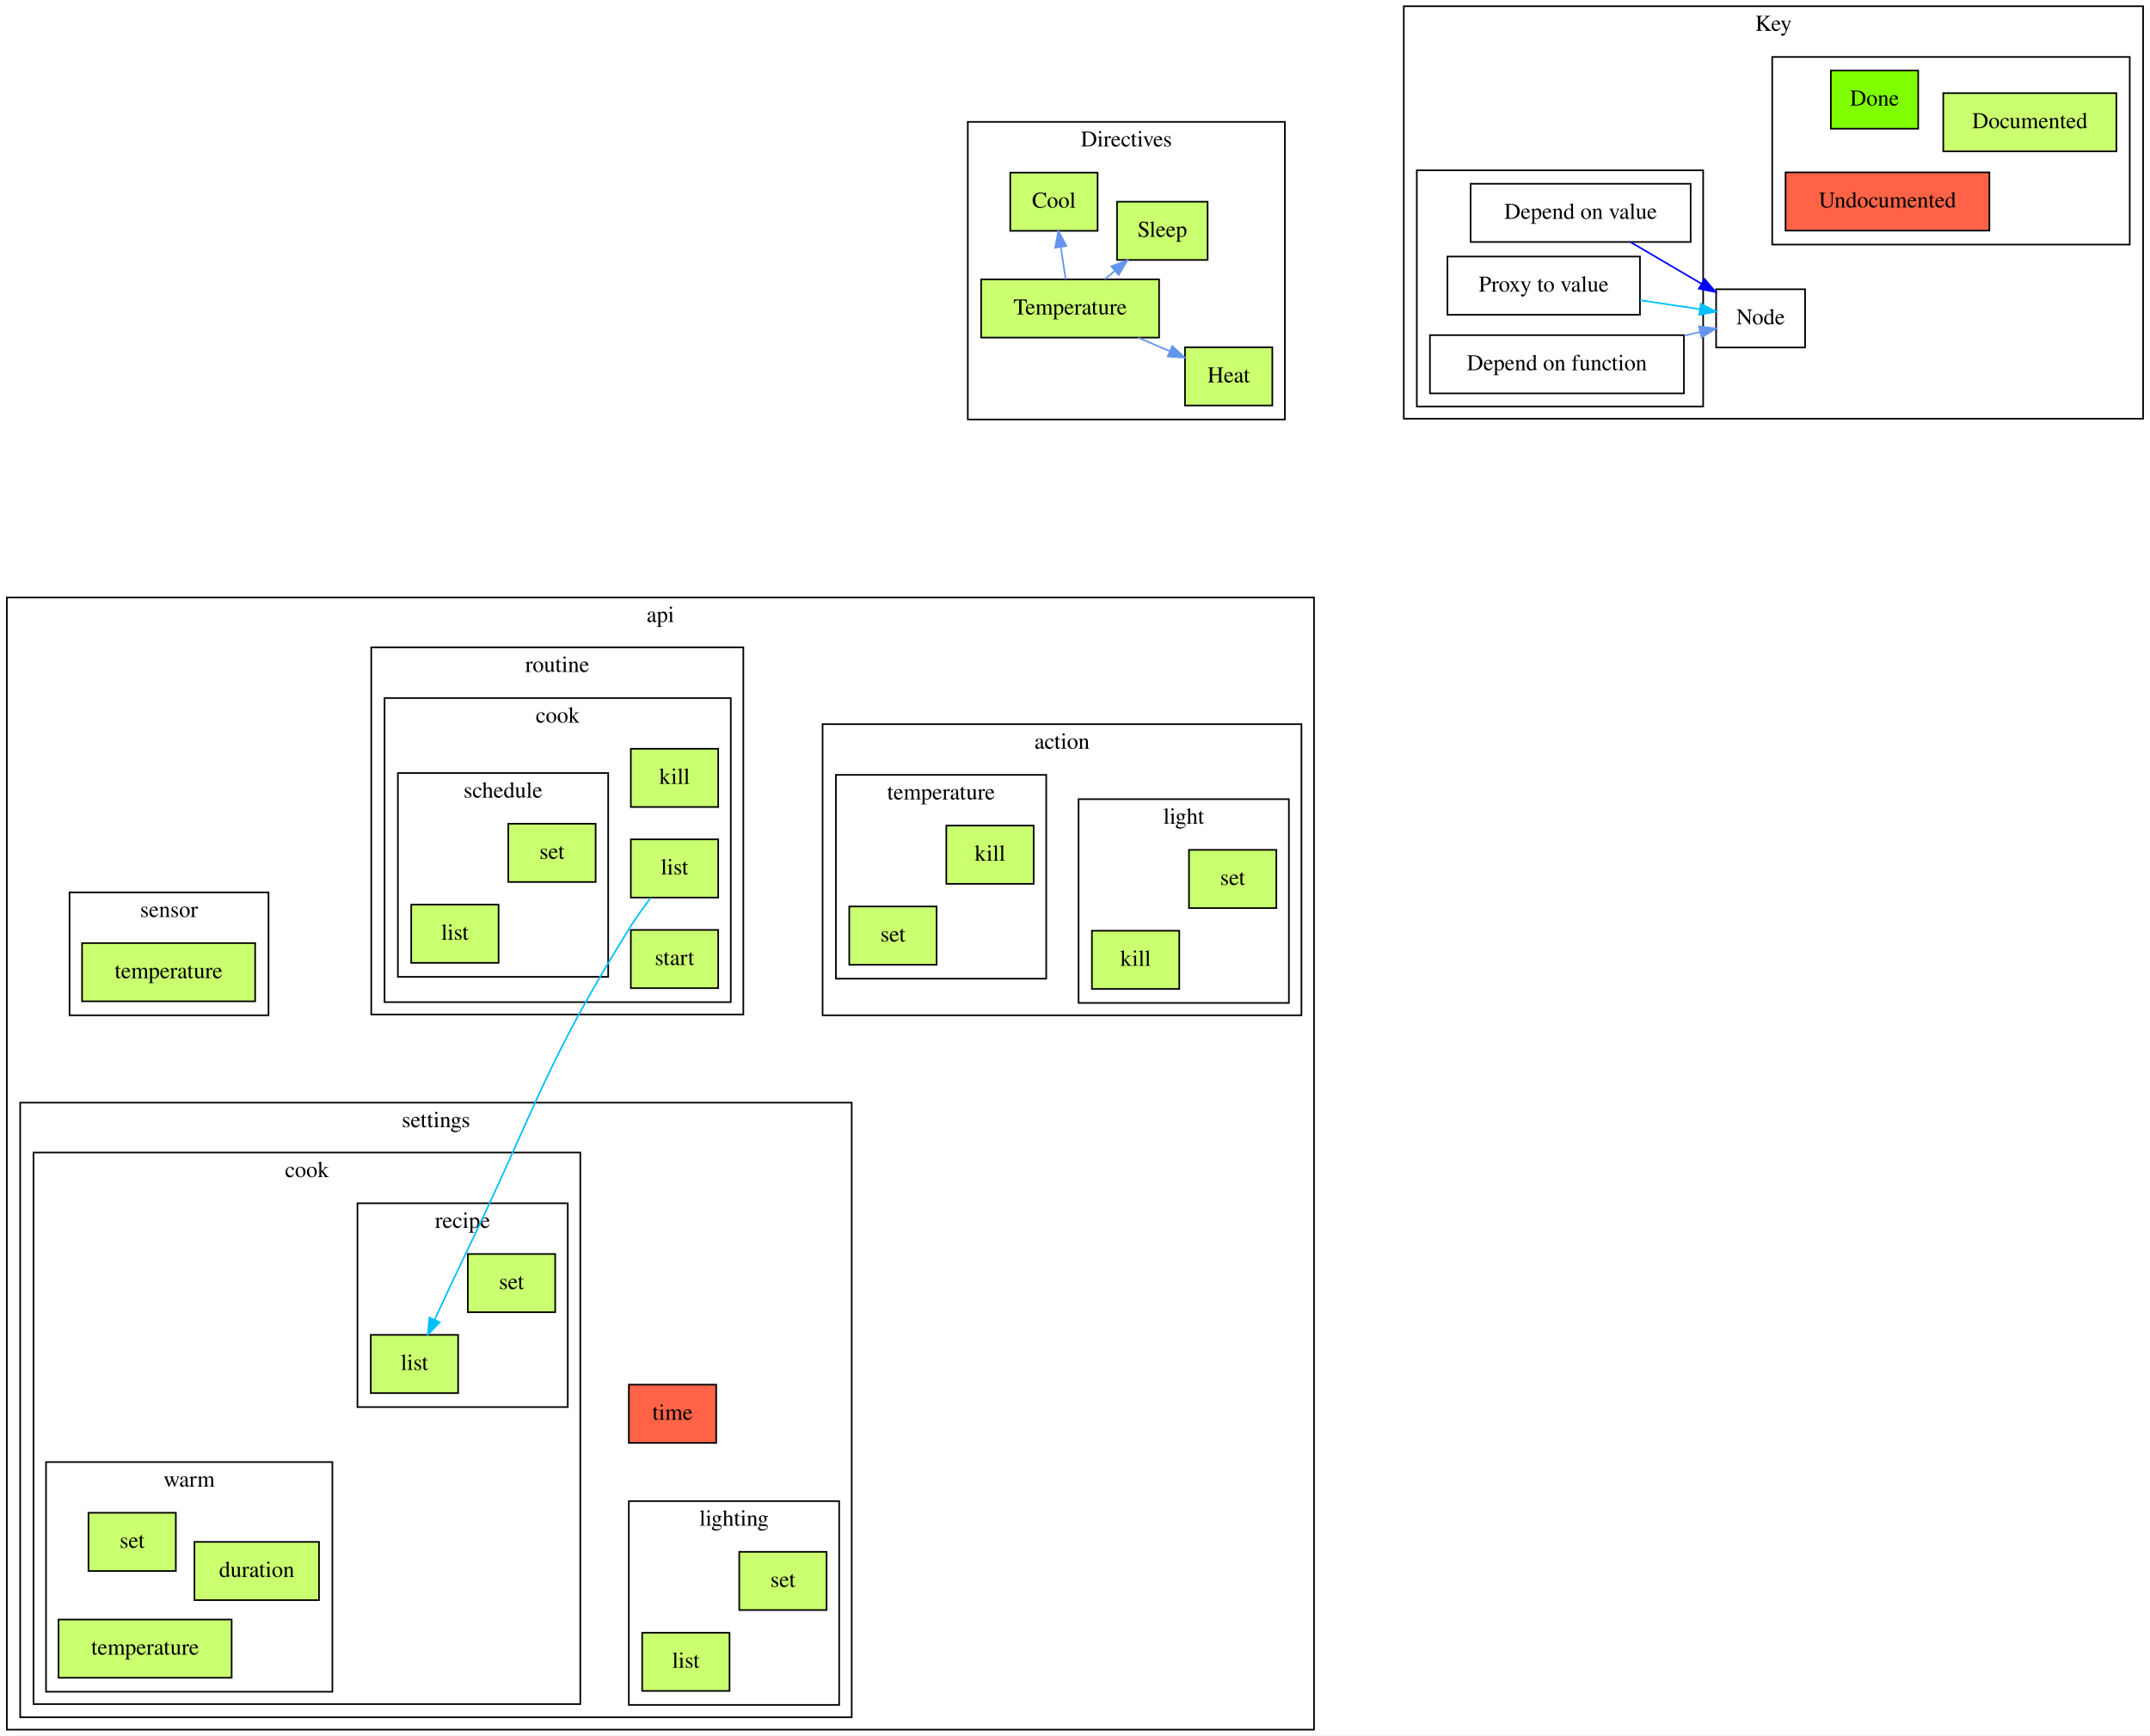
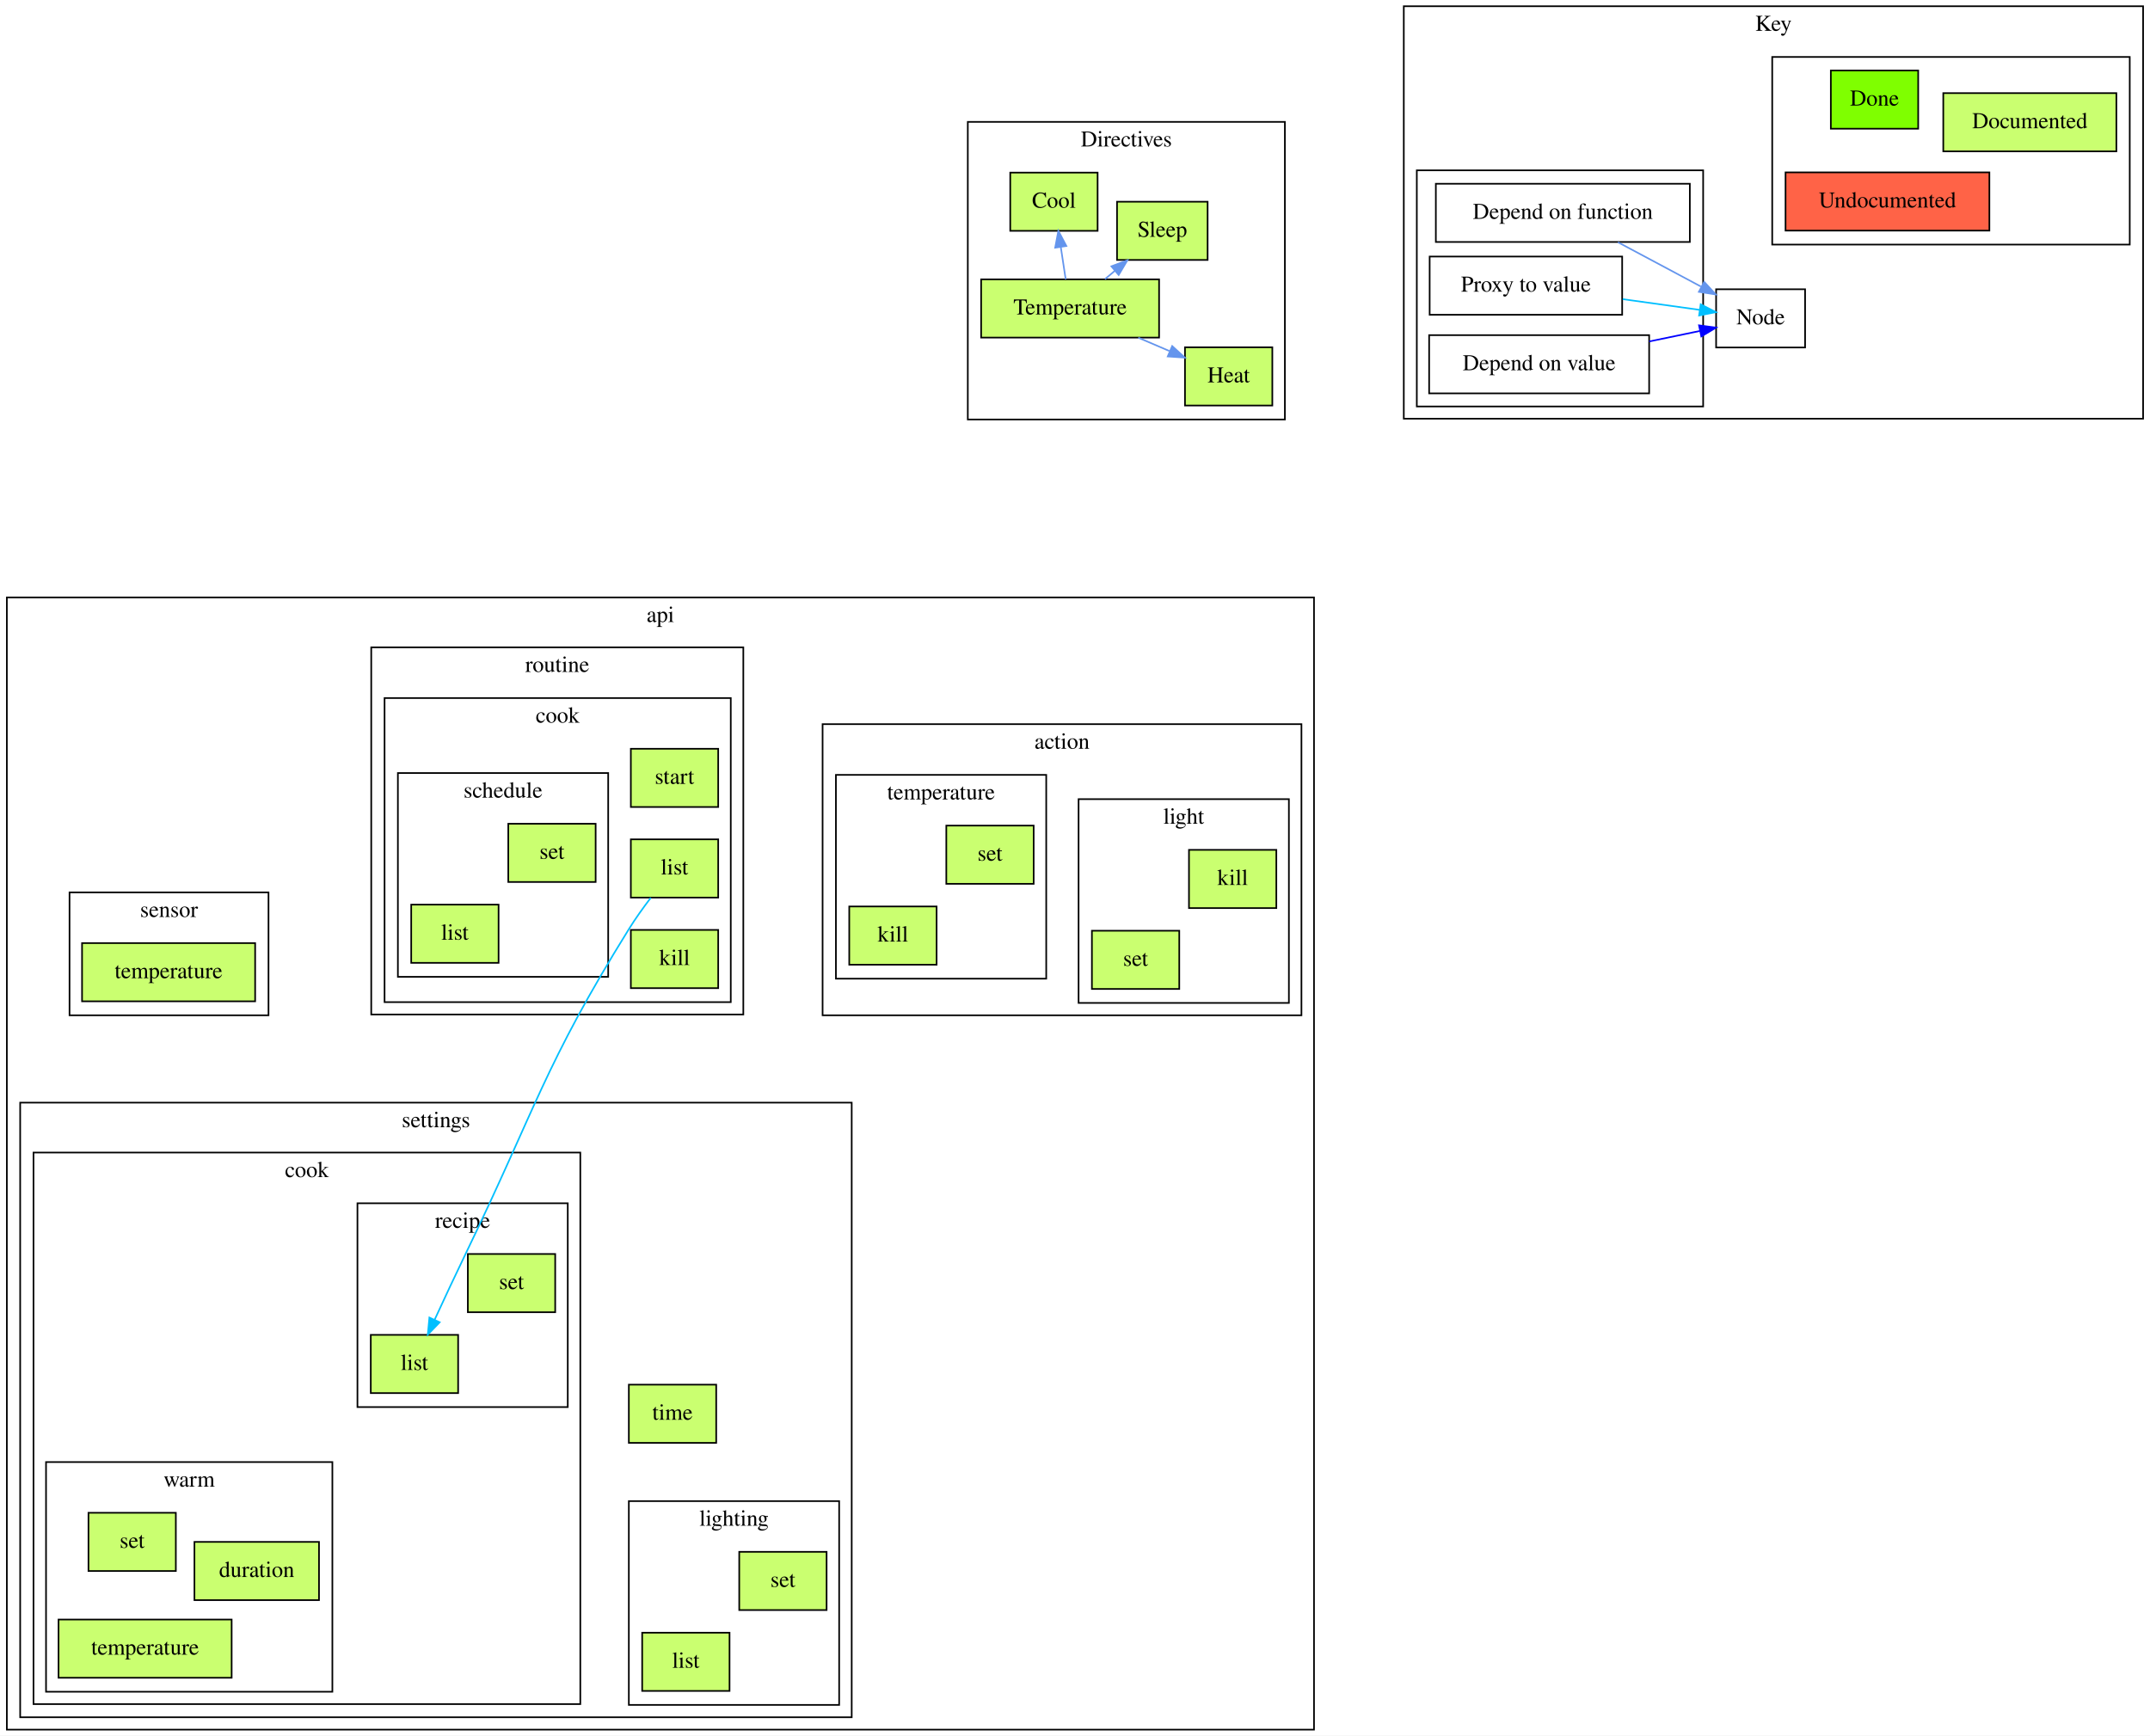
<svg xmlns="http://www.w3.org/2000/svg" width="1329pt" height="1073pt" viewBox="0.00 0.00 1329.00 1073.00">
  <g id="graph0" class="graph" transform="scale(1 1) rotate(0) translate(4 1069)">
    <polygon fill="#ffffff" stroke="transparent" points="-4,4 -4,-1069 1325,-1069 1325,4 -4,4" />
    <g id="clust1" class="cluster">
      <polygon fill="none" stroke="#000000" points="863.738,-810.141 863.738,-1065.141 1320.738,-1065.141 1320.738,-810.141 863.738,-810.141" />
      <text text-anchor="middle" x="1092.238" y="-1049.941" font-family="Times,serif" font-size="14.00" fill="#000000">Key</text>
    </g>
    <g id="clust2" class="cluster">
      <polygon fill="none" stroke="#000000" points="1091.476,-917.782 1091.476,-1033.782 1312.476,-1033.782 1312.476,-917.782 1091.476,-917.782" />
    </g>
    <g id="clust3" class="cluster">
      <polygon fill="none" stroke="#000000" points="871.787,-817.692 871.787,-963.692 1048.787,-963.692 1048.787,-817.692 871.787,-817.692" />
    </g>
    <g id="clust4" class="cluster">
      <polygon fill="none" stroke="#000000" points="594.238,-809.641 594.238,-993.641 790.238,-993.641 790.238,-809.641 594.238,-809.641" />
      <text text-anchor="middle" x="692.238" y="-978.441" font-family="Times,serif" font-size="14.00" fill="#000000">Directives</text>
    </g>
    <g id="clust5" class="cluster">
      <polygon fill="none" stroke="#000000" points=".238,.359 .238,-699.641 808.238,-699.641 808.238,.359 .238,.359" />
      <text text-anchor="middle" x="404.238" y="-684.441" font-family="Times,serif" font-size="14.00" fill="#000000">api</text>
    </g>
    <g id="clust6" class="cluster">
      <polygon fill="none" stroke="#000000" points="504.476,-441.282 504.476,-621.282 800.476,-621.282 800.476,-441.282 504.476,-441.282" />
      <text text-anchor="middle" x="652.476" y="-606.082" font-family="Times,serif" font-size="14.00" fill="#000000">action</text>
    </g>
    <g id="clust7" class="cluster">
      <polygon fill="none" stroke="#000000" points="662.714,-448.923 662.714,-574.923 792.714,-574.923 792.714,-448.923 662.714,-448.923" />
      <text text-anchor="middle" x="727.714" y="-559.723" font-family="Times,serif" font-size="14.00" fill="#000000">light</text>
    </g>
    <g id="clust8" class="cluster">
      <polygon fill="none" stroke="#000000" points="512.714,-463.923 512.714,-589.923 642.714,-589.923 642.714,-463.923 512.714,-463.923" />
      <text text-anchor="middle" x="577.714" y="-574.723" font-family="Times,serif" font-size="14.00" fill="#000000">temperature</text>
    </g>
    <g id="clust9" class="cluster">
      <polygon fill="none" stroke="#000000" points="38.976,-441.282 38.976,-517.282 161.976,-517.282 161.976,-441.282 38.976,-441.282" />
      <text text-anchor="middle" x="100.476" y="-502.082" font-family="Times,serif" font-size="14.00" fill="#000000">sensor</text>
    </g>
    <g id="clust10" class="cluster">
      <polygon fill="none" stroke="#000000" points="225.476,-441.782 225.476,-668.782 455.476,-668.782 455.476,-441.782 225.476,-441.782" />
      <text text-anchor="middle" x="340.476" y="-653.582" font-family="Times,serif" font-size="14.00" fill="#000000">routine</text>
    </g>
    <g id="clust11" class="cluster">
      <polygon fill="none" stroke="#000000" points="233.714,-449.423 233.714,-637.423 447.714,-637.423 447.714,-449.423 233.714,-449.423" />
      <text text-anchor="middle" x="340.714" y="-622.223" font-family="Times,serif" font-size="14.00" fill="#000000">cook</text>
    </g>
    <g id="clust12" class="cluster">
      <polygon fill="none" stroke="#000000" points="241.952,-465.064 241.952,-591.064 371.952,-591.064 371.952,-465.064 241.952,-465.064" />
      <text text-anchor="middle" x="306.952" y="-575.864" font-family="Times,serif" font-size="14.00" fill="#000000">schedule</text>
    </g>
    <g id="clust13" class="cluster">
      <polygon fill="none" stroke="#000000" points="8.476,-7.282 8.476,-387.282 522.476,-387.282 522.476,-7.282 8.476,-7.282" />
      <text text-anchor="middle" x="265.476" y="-372.082" font-family="Times,serif" font-size="14.00" fill="#000000">settings</text>
    </g>
    <g id="clust14" class="cluster">
      <polygon fill="none" stroke="#000000" points="384.714,-14.923 384.714,-140.923 514.714,-140.923 514.714,-14.923 384.714,-14.923" />
      <text text-anchor="middle" x="449.714" y="-125.723" font-family="Times,serif" font-size="14.00" fill="#000000">lighting</text>
    </g>
    <g id="clust15" class="cluster">
      <polygon fill="none" stroke="#000000" points="16.714,-15.423 16.714,-356.423 354.714,-356.423 354.714,-15.423 16.714,-15.423" />
      <text text-anchor="middle" x="185.714" y="-341.223" font-family="Times,serif" font-size="14.00" fill="#000000">cook</text>
    </g>
    <g id="clust16" class="cluster">
      <polygon fill="none" stroke="#000000" points="24.453,-23.064 24.453,-165.064 201.452,-165.064 201.452,-23.064 24.453,-23.064" />
      <text text-anchor="middle" x="112.953" y="-149.864" font-family="Times,serif" font-size="14.00" fill="#000000">warm</text>
    </g>
    <g id="clust17" class="cluster">
      <polygon fill="none" stroke="#000000" points="216.952,-199.064 216.952,-325.064 346.952,-325.064 346.952,-199.064 216.952,-199.064" />
      <text text-anchor="middle" x="281.952" y="-309.864" font-family="Times,serif" font-size="14.00" fill="#000000">recipe</text>
    </g>
    <g id="node1" class="node">
      <polygon fill="#7fff00" stroke="#000000" points="1127.714,-989.423 1127.714,-1025.423 1181.714,-1025.423 1181.714,-989.423 1127.714,-989.423" />
      <text text-anchor="middle" x="1154.714" y="-1003.723" font-family="Times,serif" font-size="14.00" fill="#000000">Done</text>
    </g>
    <g id="node2" class="node">
      <polygon fill="#caff70" stroke="#000000" points="1197.214,-975.423 1197.214,-1011.423 1304.214,-1011.423 1304.214,-975.423 1197.214,-975.423" />
      <text text-anchor="middle" x="1250.714" y="-989.723" font-family="Times,serif" font-size="14.00" fill="#000000">Documented</text>
    </g>
    <g id="node3" class="node">
      <polygon fill="#ff6347" stroke="#000000" points="1099.714,-926.423 1099.714,-962.423 1225.714,-962.423 1225.714,-926.423 1099.714,-926.423" />
      <text text-anchor="middle" x="1162.714" y="-940.723" font-family="Times,serif" font-size="14.00" fill="#000000">Undocumented</text>
    </g>
    <g id="node4" class="node">
-       <polygon fill="transparent" stroke="#000000" points="905.055,-919.394 905.055,-955.394 1041.055,-955.394 1041.055,-919.394 905.055,-919.394" />
-       <text text-anchor="middle" x="973.055" y="-933.694" font-family="Times,serif" font-size="14.00" fill="#000000">Depend on value</text>
+       <polygon fill="transparent" stroke="#000000" points="879.405,-825.792 879.405,-861.792 1015.405,-861.792 1015.405,-825.792 879.405,-825.792" />
+       <text text-anchor="middle" x="947.405" y="-840.092" font-family="Times,serif" font-size="14.00" fill="#000000">Depend on value</text>
    </g>
    <g id="node7" class="node">
      <polygon fill="transparent" stroke="#000000" points="1056.799,-854.164 1056.799,-890.164 1111.799,-890.164 1111.799,-854.164 1056.799,-854.164" />
      <text text-anchor="middle" x="1084.299" y="-868.464" font-family="Times,serif" font-size="14.00" fill="#000000">Node</text>
    </g>
    <g id="edge1" class="edge">
-       <path fill="none" stroke="#0000ff" d="M1004.043,-919.224C1017.543,-911.307 1033.471,-901.968 1047.563,-893.705" />
-       <polygon fill="#0000ff" stroke="#0000ff" points="1049.658,-896.533 1056.514,-888.456 1046.118,-890.495 1049.658,-896.533" />
+       <path fill="none" stroke="#0000ff" d="M1015.451,-857.895C1026.194,-860.121 1036.95,-862.35 1046.66,-864.363" />
+       <polygon fill="#0000ff" stroke="#0000ff" points="1046.235,-867.849 1056.737,-866.451 1047.655,-860.995 1046.235,-867.849" />
    </g>
    <g id="node5" class="node">
-       <polygon fill="transparent" stroke="#000000" points="890.726,-874.389 890.726,-910.389 1009.726,-910.389 1009.726,-874.389 890.726,-874.389" />
-       <text text-anchor="middle" x="950.226" y="-888.689" font-family="Times,serif" font-size="14.00" fill="#000000">Proxy to value</text>
+       <polygon fill="transparent" stroke="#000000" points="879.726,-874.389 879.726,-910.389 998.726,-910.389 998.726,-874.389 879.726,-874.389" />
+       <text text-anchor="middle" x="939.226" y="-888.689" font-family="Times,serif" font-size="14.00" fill="#000000">Proxy to value</text>
    </g>
    <g id="edge2" class="edge">
-       <path fill="none" stroke="#00bfff" d="M1009.813,-883.4C1022.343,-881.51 1035.224,-879.567 1046.676,-877.839" />
-       <polygon fill="#00bfff" stroke="#00bfff" points="1047.375,-881.274 1056.741,-876.321 1046.331,-874.352 1047.375,-881.274" />
+       <path fill="none" stroke="#00bfff" d="M999.07,-884.046C1015.149,-881.804 1032.086,-879.443 1046.588,-877.421" />
+       <polygon fill="#00bfff" stroke="#00bfff" points="1047.249,-880.863 1056.67,-876.015 1046.283,-873.93 1047.249,-880.863" />
    </g>
    <g id="node6" class="node">
-       <polygon fill="transparent" stroke="#000000" points="879.905,-825.792 879.905,-861.792 1036.905,-861.792 1036.905,-825.792 879.905,-825.792" />
-       <text text-anchor="middle" x="958.405" y="-840.092" font-family="Times,serif" font-size="14.00" fill="#000000">Depend on function</text>
+       <polygon fill="transparent" stroke="#000000" points="883.555,-919.394 883.555,-955.394 1040.555,-955.394 1040.555,-919.394 883.555,-919.394" />
+       <text text-anchor="middle" x="962.055" y="-933.694" font-family="Times,serif" font-size="14.00" fill="#000000">Depend on function</text>
    </g>
    <g id="edge3" class="edge">
-       <path fill="none" stroke="#6495ed" d="M1037.063,-861.518C1040.433,-862.278 1043.739,-863.023 1046.939,-863.744" />
-       <polygon fill="#6495ed" stroke="#6495ed" points="1046.222,-867.17 1056.746,-865.954 1047.761,-860.341 1046.222,-867.17" />
+       <path fill="none" stroke="#6495ed" d="M996.107,-919.224C1012.052,-910.715 1031.077,-900.563 1047.368,-891.87" />
+       <polygon fill="#6495ed" stroke="#6495ed" points="1049.426,-894.739 1056.601,-886.944 1046.13,-888.564 1049.426,-894.739" />
    </g>
    <g id="node8" class="node">
      <polygon fill="#caff70" stroke="#000000" points="686.476,-908.282 686.476,-944.282 742.476,-944.282 742.476,-908.282 686.476,-908.282" />
      <text text-anchor="middle" x="714.476" y="-922.582" font-family="Times,serif" font-size="14.00" fill="#000000">Sleep</text>
    </g>
    <g id="node9" class="node">
      <polygon fill="#caff70" stroke="#000000" points="728.476,-818.282 728.476,-854.282 782.476,-854.282 782.476,-818.282 728.476,-818.282" />
      <text text-anchor="middle" x="755.476" y="-832.582" font-family="Times,serif" font-size="14.00" fill="#000000">Heat</text>
    </g>
    <g id="node10" class="node">
      <polygon fill="#caff70" stroke="#000000" points="620.476,-926.282 620.476,-962.282 674.476,-962.282 674.476,-926.282 620.476,-926.282" />
      <text text-anchor="middle" x="647.476" y="-940.582" font-family="Times,serif" font-size="14.00" fill="#000000">Cool</text>
    </g>
    <g id="node11" class="node">
      <polygon fill="#caff70" stroke="#000000" points="602.476,-860.282 602.476,-896.282 712.476,-896.282 712.476,-860.282 602.476,-860.282" />
      <text text-anchor="middle" x="657.476" y="-874.582" font-family="Times,serif" font-size="14.00" fill="#000000">Temperature</text>
    </g>
    <g id="edge4" class="edge">
      <path fill="none" stroke="#6495ed" d="M679.025,-896.428C681.012,-898.101 683.046,-899.814 685.086,-901.532" />
      <polygon fill="#6495ed" stroke="#6495ed" points="682.993,-904.345 692.896,-908.109 687.502,-898.991 682.993,-904.345" />
    </g>
    <g id="edge5" class="edge">
      <path fill="none" stroke="#6495ed" d="M699.606,-860.226C706.006,-857.483 712.566,-854.672 718.837,-851.984" />
      <polygon fill="#6495ed" stroke="#6495ed" points="720.576,-855.047 728.389,-847.89 717.819,-848.613 720.576,-855.047" />
    </g>
    <g id="edge6" class="edge">
      <path fill="none" stroke="#6495ed" d="M654.744,-896.317C653.818,-902.428 652.76,-909.408 651.744,-916.116" />
      <polygon fill="#6495ed" stroke="#6495ed" points="648.243,-915.857 650.206,-926.269 655.164,-916.906 648.243,-915.857" />
    </g>
    <g id="node12" class="node">
+       <polygon fill="#caff70" stroke="#000000" points="730.952,-507.564 730.952,-543.564 784.952,-543.564 784.952,-507.564 730.952,-507.564" />
+       <text text-anchor="middle" x="757.952" y="-521.864" font-family="Times,serif" font-size="14.00" fill="#000000">kill</text>
+     </g>
+     <g id="node13" class="node">
      <polygon fill="#caff70" stroke="#000000" points="670.952,-457.564 670.952,-493.564 724.952,-493.564 724.952,-457.564 670.952,-457.564" />
-       <text text-anchor="middle" x="697.952" y="-471.864" font-family="Times,serif" font-size="14.00" fill="#000000">kill</text>
-     </g>
-     <g id="node13" class="node">
-       <polygon fill="#caff70" stroke="#000000" points="730.952,-507.564 730.952,-543.564 784.952,-543.564 784.952,-507.564 730.952,-507.564" />
-       <text text-anchor="middle" x="757.952" y="-521.864" font-family="Times,serif" font-size="14.00" fill="#000000">set</text>
+       <text text-anchor="middle" x="697.952" y="-471.864" font-family="Times,serif" font-size="14.00" fill="#000000">set</text>
    </g>
    <g id="node14" class="node">
+       <polygon fill="#caff70" stroke="#000000" points="520.952,-472.564 520.952,-508.564 574.952,-508.564 574.952,-472.564 520.952,-472.564" />
+       <text text-anchor="middle" x="547.952" y="-486.864" font-family="Times,serif" font-size="14.00" fill="#000000">kill</text>
+     </g>
+     <g id="node15" class="node">
      <polygon fill="#caff70" stroke="#000000" points="580.952,-522.564 580.952,-558.564 634.952,-558.564 634.952,-522.564 580.952,-522.564" />
-       <text text-anchor="middle" x="607.952" y="-536.864" font-family="Times,serif" font-size="14.00" fill="#000000">kill</text>
-     </g>
-     <g id="node15" class="node">
-       <polygon fill="#caff70" stroke="#000000" points="520.952,-472.564 520.952,-508.564 574.952,-508.564 574.952,-472.564 520.952,-472.564" />
-       <text text-anchor="middle" x="547.952" y="-486.864" font-family="Times,serif" font-size="14.00" fill="#000000">set</text>
+       <text text-anchor="middle" x="607.952" y="-536.864" font-family="Times,serif" font-size="14.00" fill="#000000">set</text>
    </g>
    <g id="node16" class="node">
      <polygon fill="#caff70" stroke="#000000" points="46.714,-449.923 46.714,-485.923 153.714,-485.923 153.714,-449.923 46.714,-449.923" />
      <text text-anchor="middle" x="100.214" y="-464.223" font-family="Times,serif" font-size="14.00" fill="#000000">temperature</text>
    </g>
    <g id="node17" class="node">
      <polygon fill="#caff70" stroke="#000000" points="385.952,-514.064 385.952,-550.064 439.952,-550.064 439.952,-514.064 385.952,-514.064" />
      <text text-anchor="middle" x="412.952" y="-528.364" font-family="Times,serif" font-size="14.00" fill="#000000">list</text>
    </g>
    <g id="node28" class="node">
      <polygon fill="#caff70" stroke="#000000" points="225.191,-207.704 225.191,-243.704 279.191,-243.704 279.191,-207.704 225.191,-207.704" />
      <text text-anchor="middle" x="252.191" y="-222.004" font-family="Times,serif" font-size="14.00" fill="#000000">list</text>
    </g>
    <g id="edge7" class="edge">
      <path fill="none" stroke="#00bfff" d="M398.278,-513.944C393.744,-507.999 388.891,-501.254 384.873,-494.784 332.285,-410.11 327.502,-384.159 284.111,-294.424 277.539,-280.835 270.446,-265.621 264.618,-252.969" />
      <polygon fill="#00bfff" stroke="#00bfff" points="267.791,-251.491 260.438,-243.863 261.429,-254.411 267.791,-251.491" />
    </g>
    <g id="node18" class="node">
+       <polygon fill="#caff70" stroke="#000000" points="385.952,-570.064 385.952,-606.064 439.952,-606.064 439.952,-570.064 385.952,-570.064" />
+       <text text-anchor="middle" x="412.952" y="-584.364" font-family="Times,serif" font-size="14.00" fill="#000000">start</text>
+     </g>
+     <g id="node19" class="node">
      <polygon fill="#caff70" stroke="#000000" points="385.952,-458.064 385.952,-494.064 439.952,-494.064 439.952,-458.064 385.952,-458.064" />
-       <text text-anchor="middle" x="412.952" y="-472.364" font-family="Times,serif" font-size="14.00" fill="#000000">start</text>
-     </g>
-     <g id="node19" class="node">
-       <polygon fill="#caff70" stroke="#000000" points="385.952,-570.064 385.952,-606.064 439.952,-606.064 439.952,-570.064 385.952,-570.064" />
-       <text text-anchor="middle" x="412.952" y="-584.364" font-family="Times,serif" font-size="14.00" fill="#000000">kill</text>
+       <text text-anchor="middle" x="412.952" y="-472.364" font-family="Times,serif" font-size="14.00" fill="#000000">kill</text>
    </g>
    <g id="node20" class="node">
      <polygon fill="#caff70" stroke="#000000" points="250.191,-473.704 250.191,-509.704 304.191,-509.704 304.191,-473.704 250.191,-473.704" />
      <text text-anchor="middle" x="277.191" y="-488.004" font-family="Times,serif" font-size="14.00" fill="#000000">list</text>
    </g>
    <g id="node21" class="node">
      <polygon fill="#caff70" stroke="#000000" points="310.191,-523.704 310.191,-559.704 364.191,-559.704 364.191,-523.704 310.191,-523.704" />
      <text text-anchor="middle" x="337.191" y="-538.004" font-family="Times,serif" font-size="14.00" fill="#000000">set</text>
    </g>
    <g id="node22" class="node">
-       <polygon fill="#ff6347" stroke="#000000" points="384.714,-176.923 384.714,-212.923 438.714,-212.923 438.714,-176.923 384.714,-176.923" />
+       <polygon fill="#caff70" stroke="#000000" points="384.714,-176.923 384.714,-212.923 438.714,-212.923 438.714,-176.923 384.714,-176.923" />
      <text text-anchor="middle" x="411.714" y="-191.223" font-family="Times,serif" font-size="14.00" fill="#000000">time</text>
    </g>
    <g id="node23" class="node">
      <polygon fill="#caff70" stroke="#000000" points="392.952,-23.564 392.952,-59.564 446.952,-59.564 446.952,-23.564 392.952,-23.564" />
      <text text-anchor="middle" x="419.952" y="-37.864" font-family="Times,serif" font-size="14.00" fill="#000000">list</text>
    </g>
    <g id="node24" class="node">
      <polygon fill="#caff70" stroke="#000000" points="452.952,-73.564 452.952,-109.564 506.952,-109.564 506.952,-73.564 452.952,-73.564" />
      <text text-anchor="middle" x="479.952" y="-87.864" font-family="Times,serif" font-size="14.00" fill="#000000">set</text>
    </g>
    <g id="node25" class="node">
      <polygon fill="#caff70" stroke="#000000" points="32.191,-31.704 32.191,-67.704 139.191,-67.704 139.191,-31.704 32.191,-31.704" />
      <text text-anchor="middle" x="85.691" y="-46.004" font-family="Times,serif" font-size="14.00" fill="#000000">temperature</text>
    </g>
    <g id="node26" class="node">
      <polygon fill="#caff70" stroke="#000000" points="50.691,-97.704 50.691,-133.704 104.691,-133.704 104.691,-97.704 50.691,-97.704" />
      <text text-anchor="middle" x="77.691" y="-112.004" font-family="Times,serif" font-size="14.00" fill="#000000">set</text>
    </g>
    <g id="node27" class="node">
      <polygon fill="#caff70" stroke="#000000" points="116.191,-79.704 116.191,-115.704 193.191,-115.704 193.191,-79.704 116.191,-79.704" />
      <text text-anchor="middle" x="154.691" y="-94.004" font-family="Times,serif" font-size="14.00" fill="#000000">duration</text>
    </g>
    <g id="node29" class="node">
      <polygon fill="#caff70" stroke="#000000" points="285.191,-257.704 285.191,-293.704 339.191,-293.704 339.191,-257.704 285.191,-257.704" />
      <text text-anchor="middle" x="312.191" y="-272.004" font-family="Times,serif" font-size="14.00" fill="#000000">set</text>
    </g>
  </g>
</svg>
